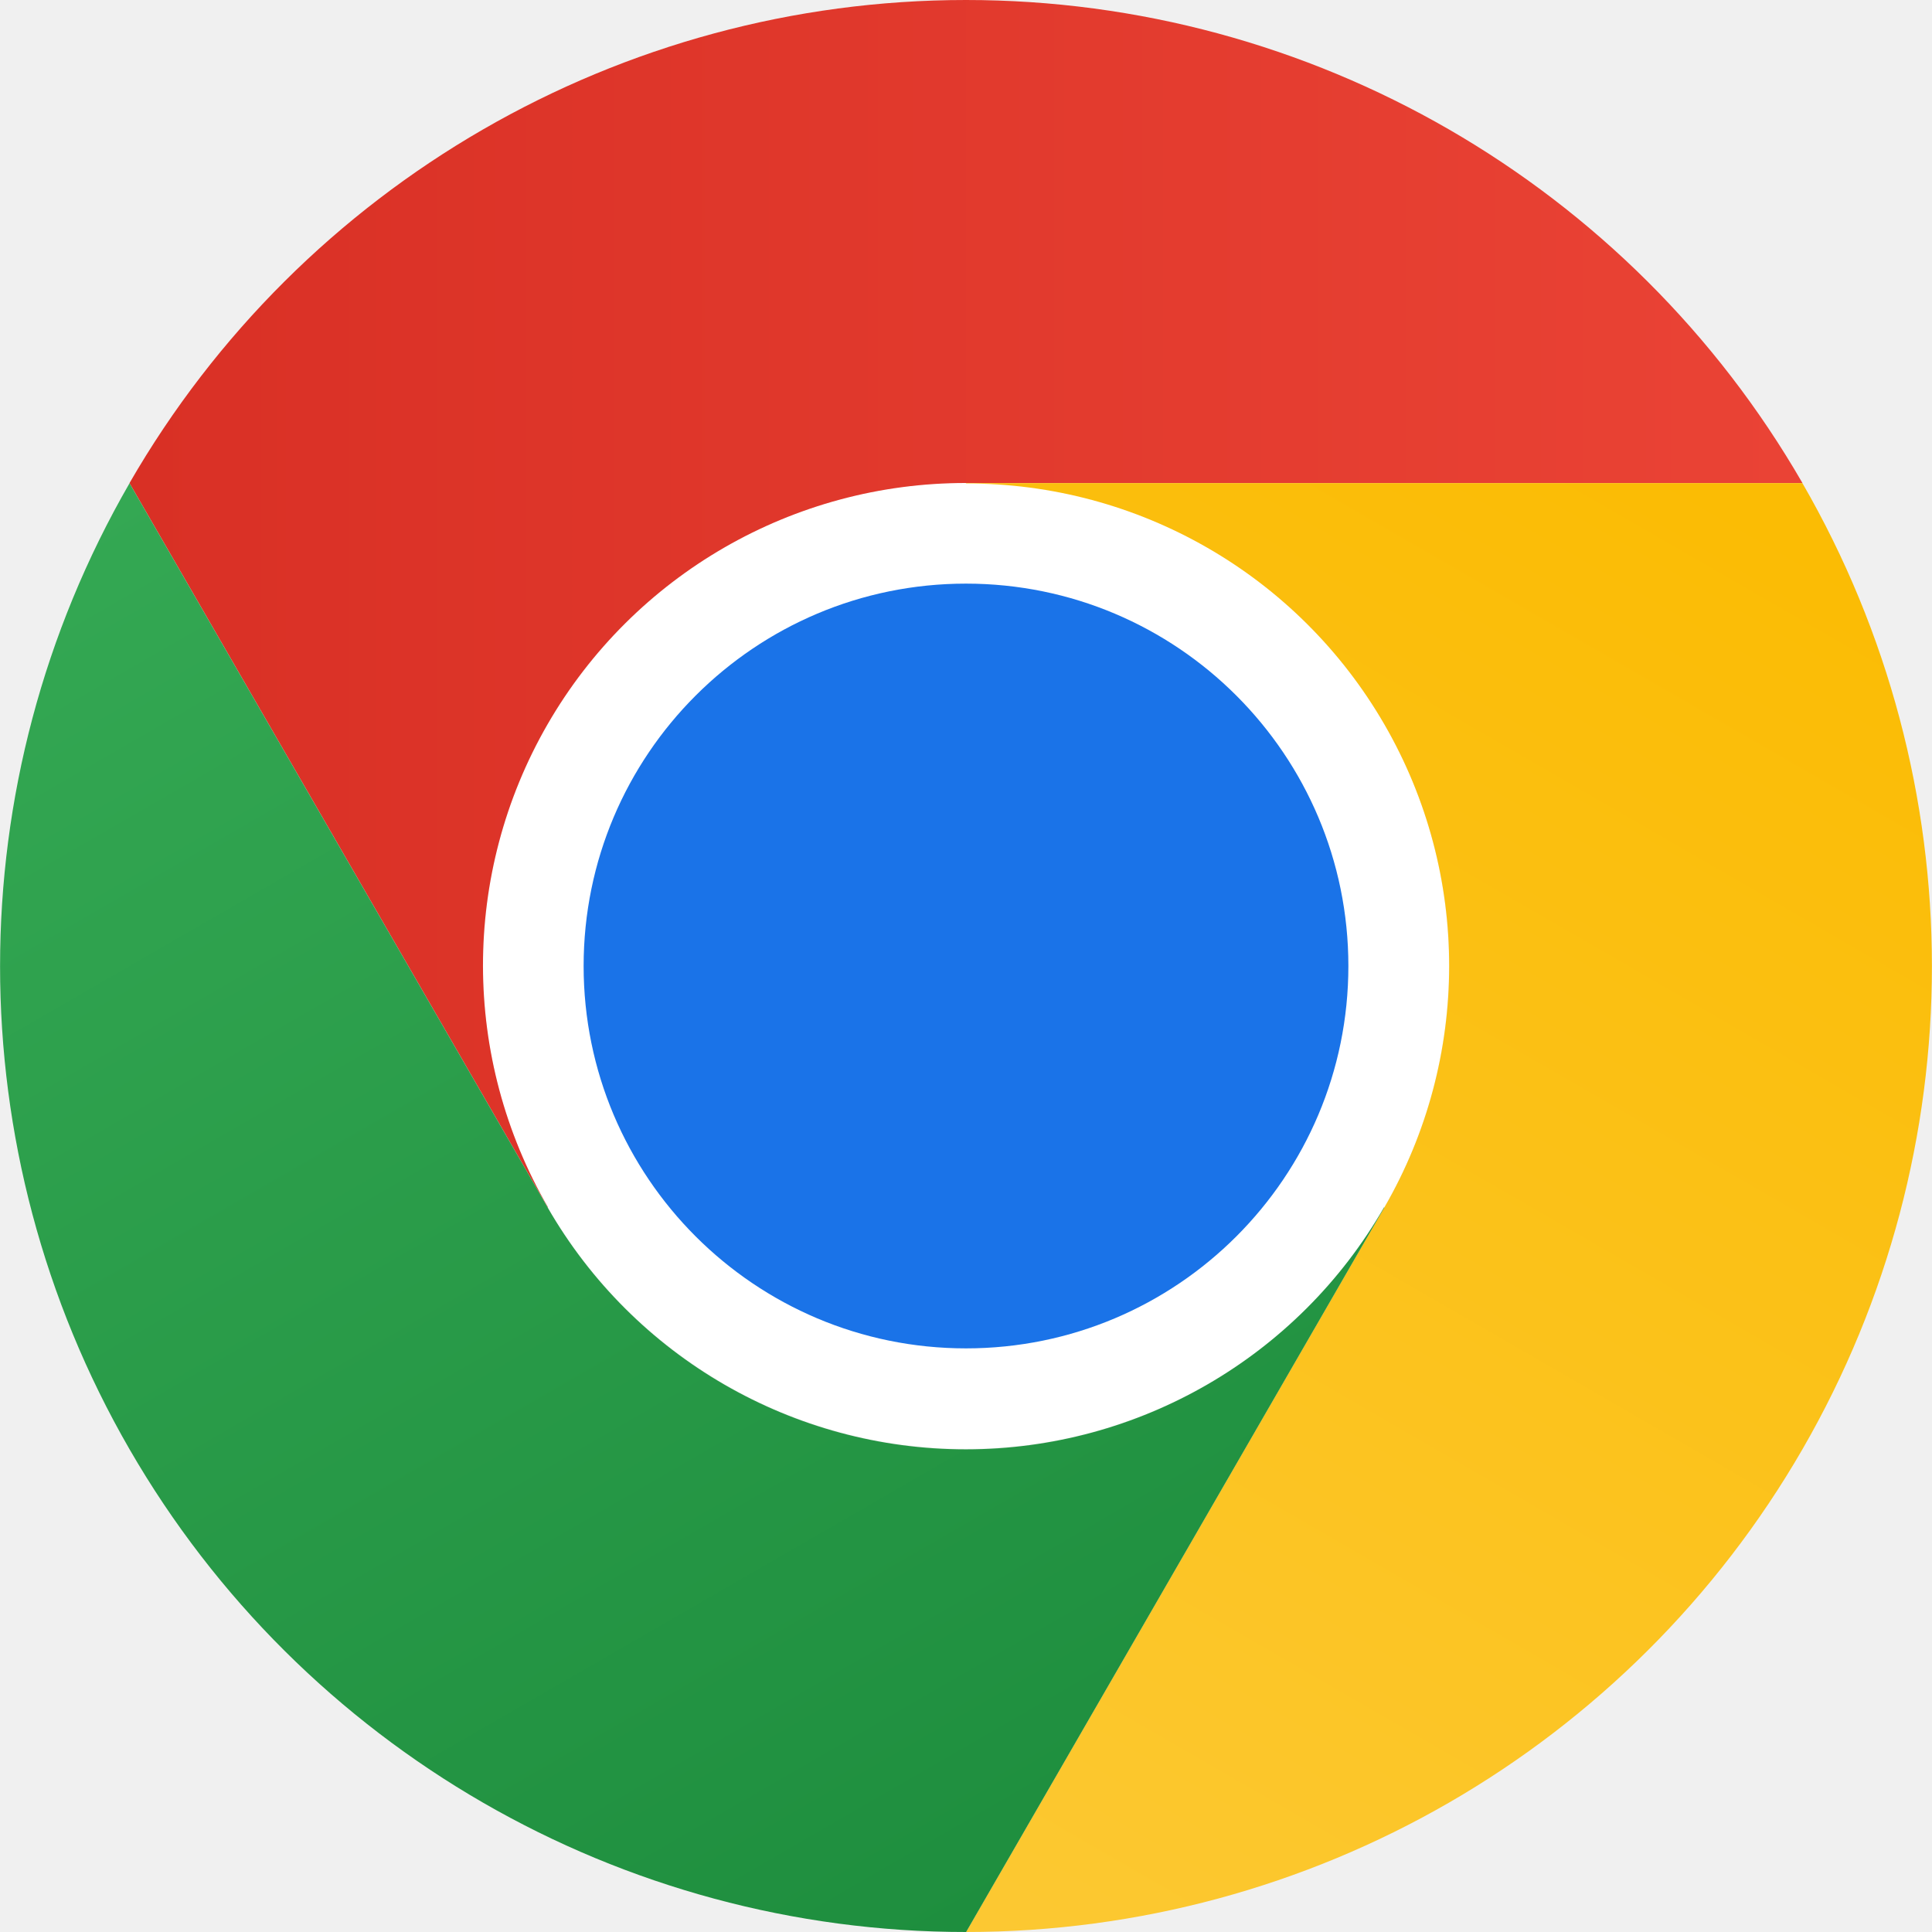
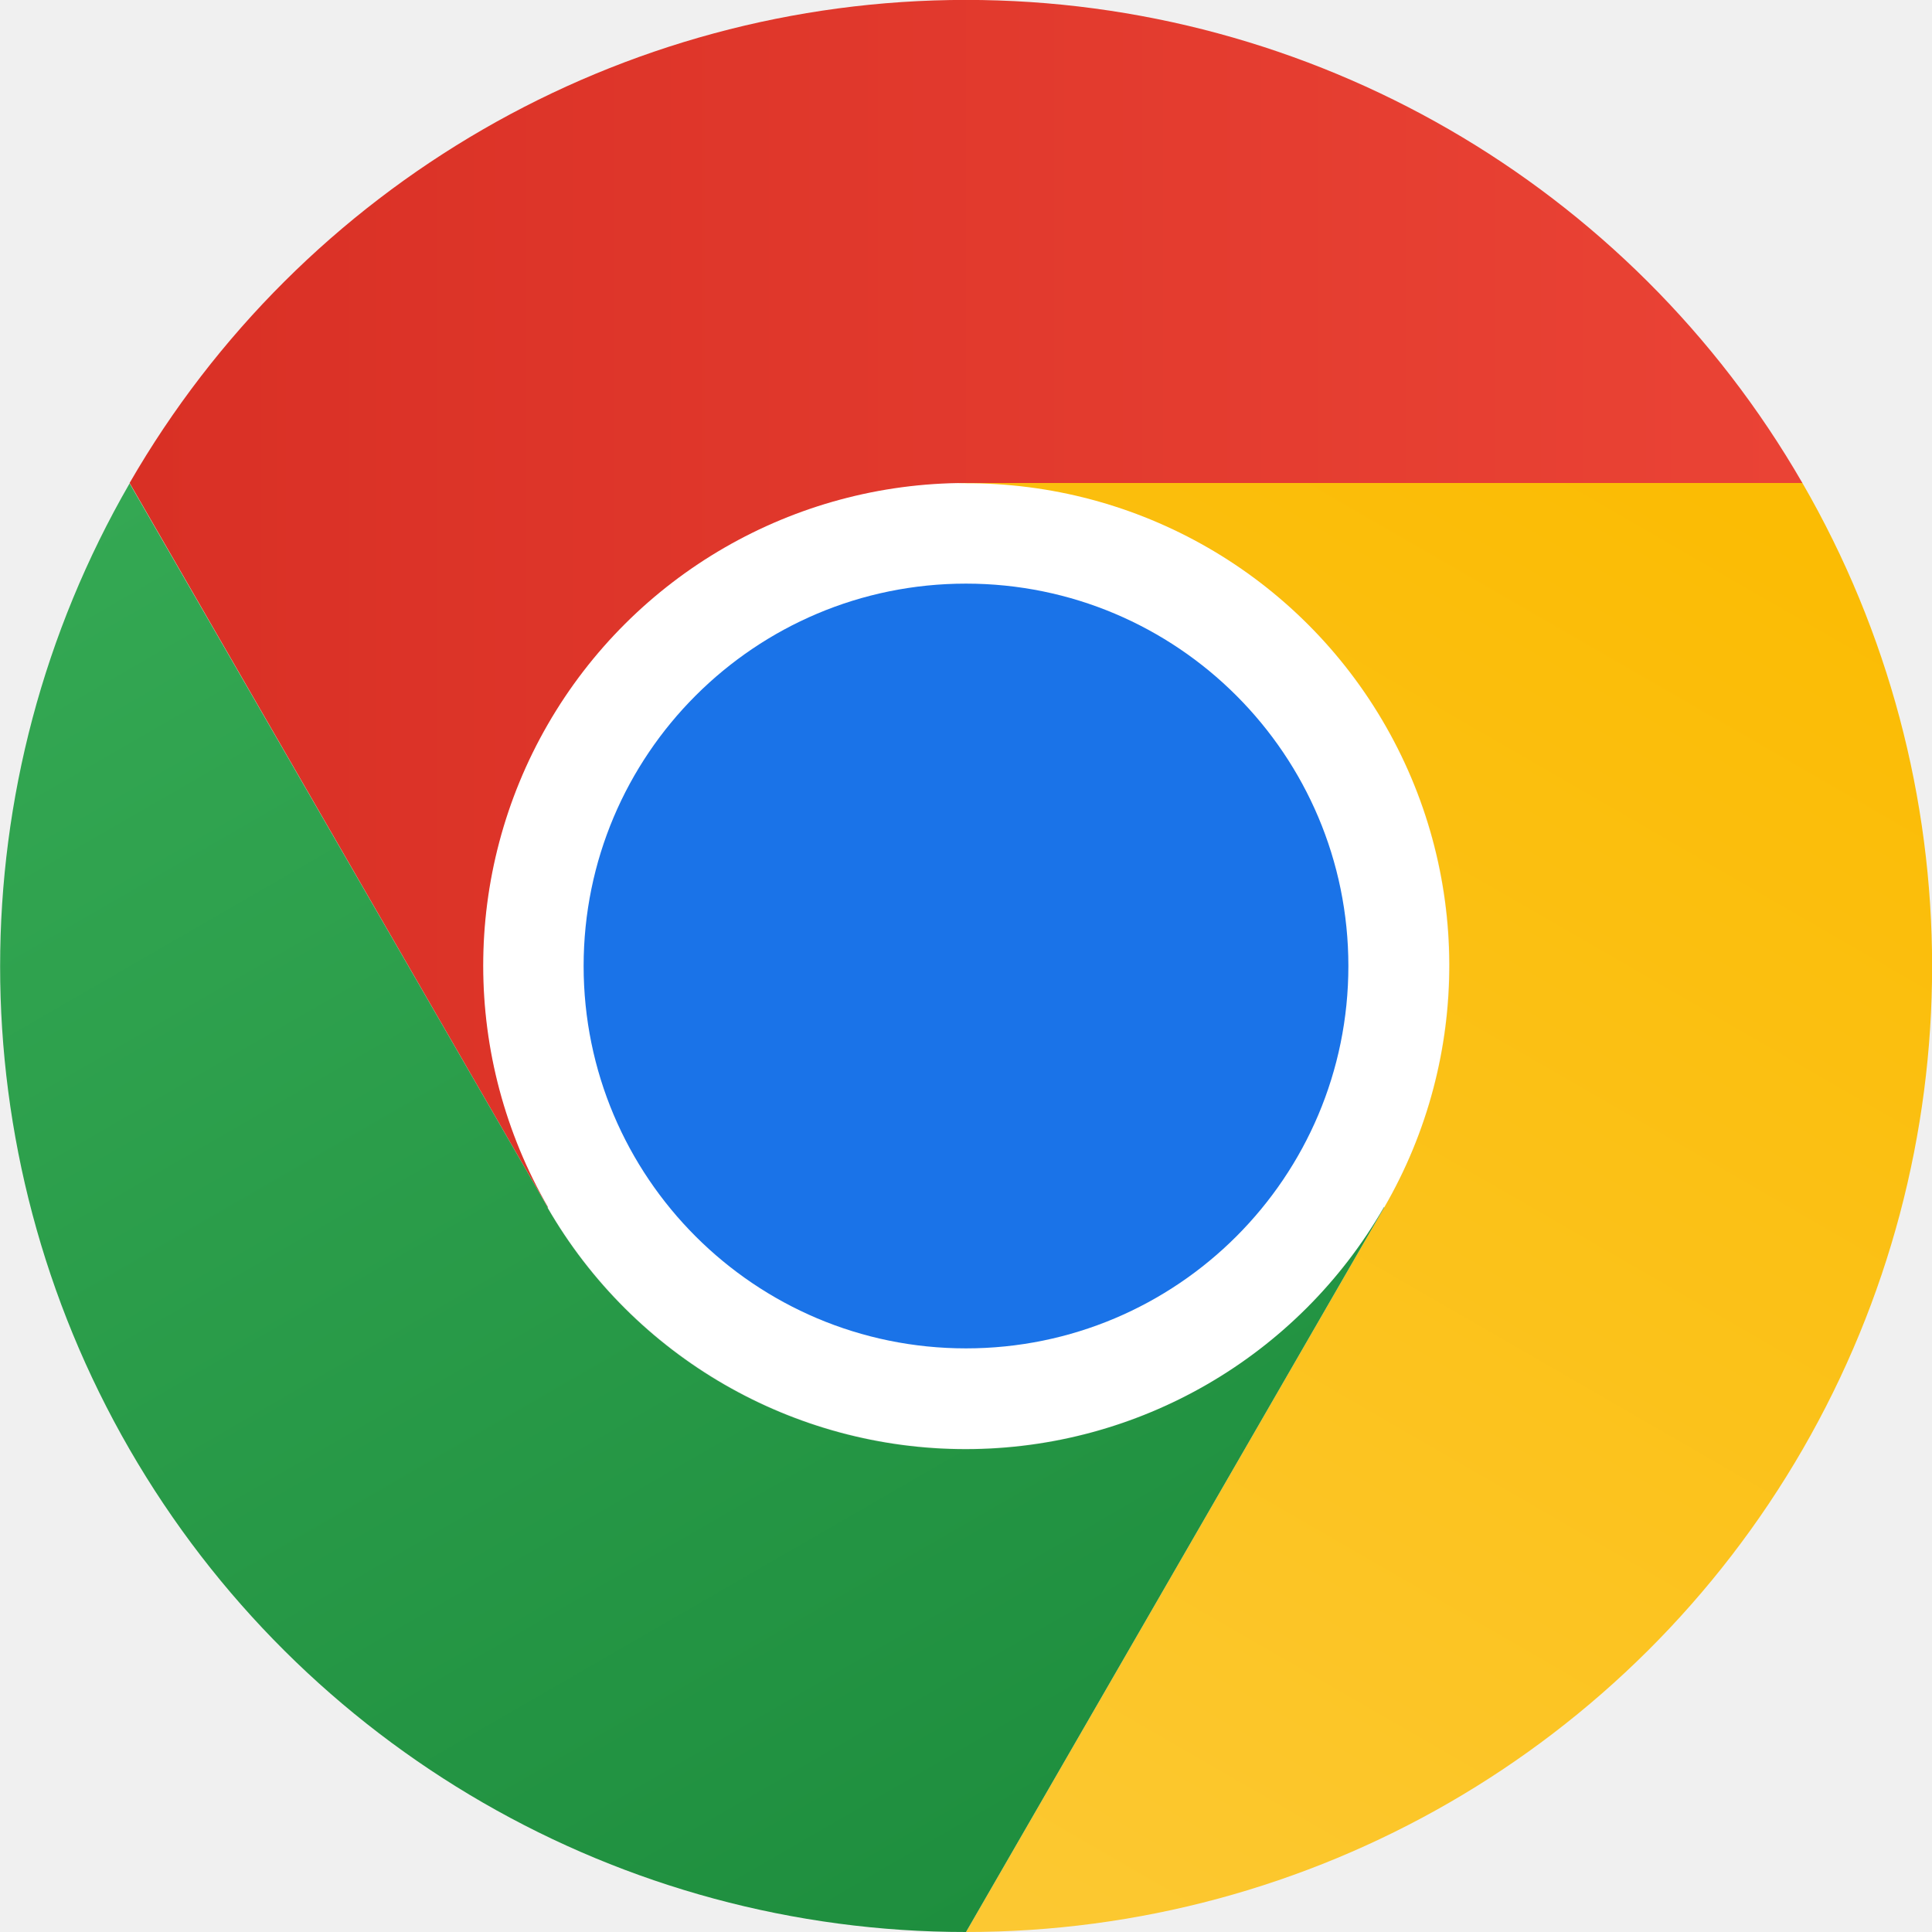
<svg xmlns="http://www.w3.org/2000/svg" viewBox="0 0 48 48" height="48" width="48">
  <defs>
-     <linearGradient id="a" x1="3.217" y1="15" x2="44.781" y2="15" gradientUnits="userSpaceOnUse">
+     <linearGradient id="a" x1="3.22" y1="15" x2="44.78" y2="15" gradientUnits="userSpaceOnUse">
      <stop offset="0" stop-color="#d93025" />
      <stop offset="1" stop-color="#ea4335" />
    </linearGradient>
-     <linearGradient id="b" x1="20.722" y1="47.679" x2="41.504" y2="11.684" gradientUnits="userSpaceOnUse">
+     <linearGradient id="b" x1="20.72" y1="47.68" x2="41.50" y2="11.68" gradientUnits="userSpaceOnUse">
      <stop offset="0" stop-color="#fcc934" />
      <stop offset="1" stop-color="#fbbc04" />
    </linearGradient>
-     <linearGradient id="c" x1="26.598" y1="46.502" x2="5.816" y2="10.506" gradientUnits="userSpaceOnUse">
+     <linearGradient id="c" x1="26.60" y1="46.50" x2="5.82" y2="10.51" gradientUnits="userSpaceOnUse">
      <stop offset="0" stop-color="#1e8e3e" />
      <stop offset="1" stop-color="#34a853" />
    </linearGradient>
  </defs>
-   <circle cx="24" cy="23.995" r="12" style="fill:#fff" />
-   <path d="M3.215,36A24,24,0,1,0,12,3.215,24,24,0,0,0,3.215,36ZM34.392,18A12,12,0,1,1,18,13.608,12,12,0,0,1,34.392,18Z" style="fill:none" />
-   <path d="M24,12H44.781a23.994,23.994,0,0,0-41.564.003L13.608,30l.009-.002A11.985,11.985,0,0,1,24,12Z" style="fill:url(#a)" />
+   <circle cx="24" cy="23.99" r="12" style="fill:#fff" />
+   <path d="M3.22,36A24,24,0,1,0,12,3.22,24,24,0,0,0,3.22,36ZM34.39,18A12,12,0,1,1,18,13.61,12,12,0,0,1,34.39,18Z" style="fill:none" />
+   <path d="M24,12H44.78a23.99,23.99,0,0,0-41.56.00L13.61,30l.009-.002A11.99,11.99,0,0,1,24,12Z" style="fill:url(#a)" />
  <circle cx="24" cy="24" r="9.5" style="fill:#1a73e8" />
-   <path d="M34.391,30.003,24.001,48A23.994,23.994,0,0,0,44.78,12.003H23.999l-.003.009A11.985,11.985,0,0,1,34.391,30.003Z" style="fill:url(#b)" />
-   <path d="M13.609,30.003,3.218,12.006A23.994,23.994,0,0,0,24.003,48L34.393,30.003l-.007-.007a11.985,11.985,0,0,1-20.778.007Z" style="fill:url(#c)" />
+   <path d="M34.39,30.00,24.00,48A23.99,23.99,0,0,0,44.78,12.00H24.00l-.25.01A11.98,11.98,0,0,1,34.39,30.00Z" style="fill:url(#b)" />
+   <path d="M13.61,30.00,3.22,12.01A23.99,23.99,0,0,0,24.00,48L34.39,30.00l-.007-.007a11.99,11.99,0,0,1-20.78.01Z" style="fill:url(#c)" />
</svg>
